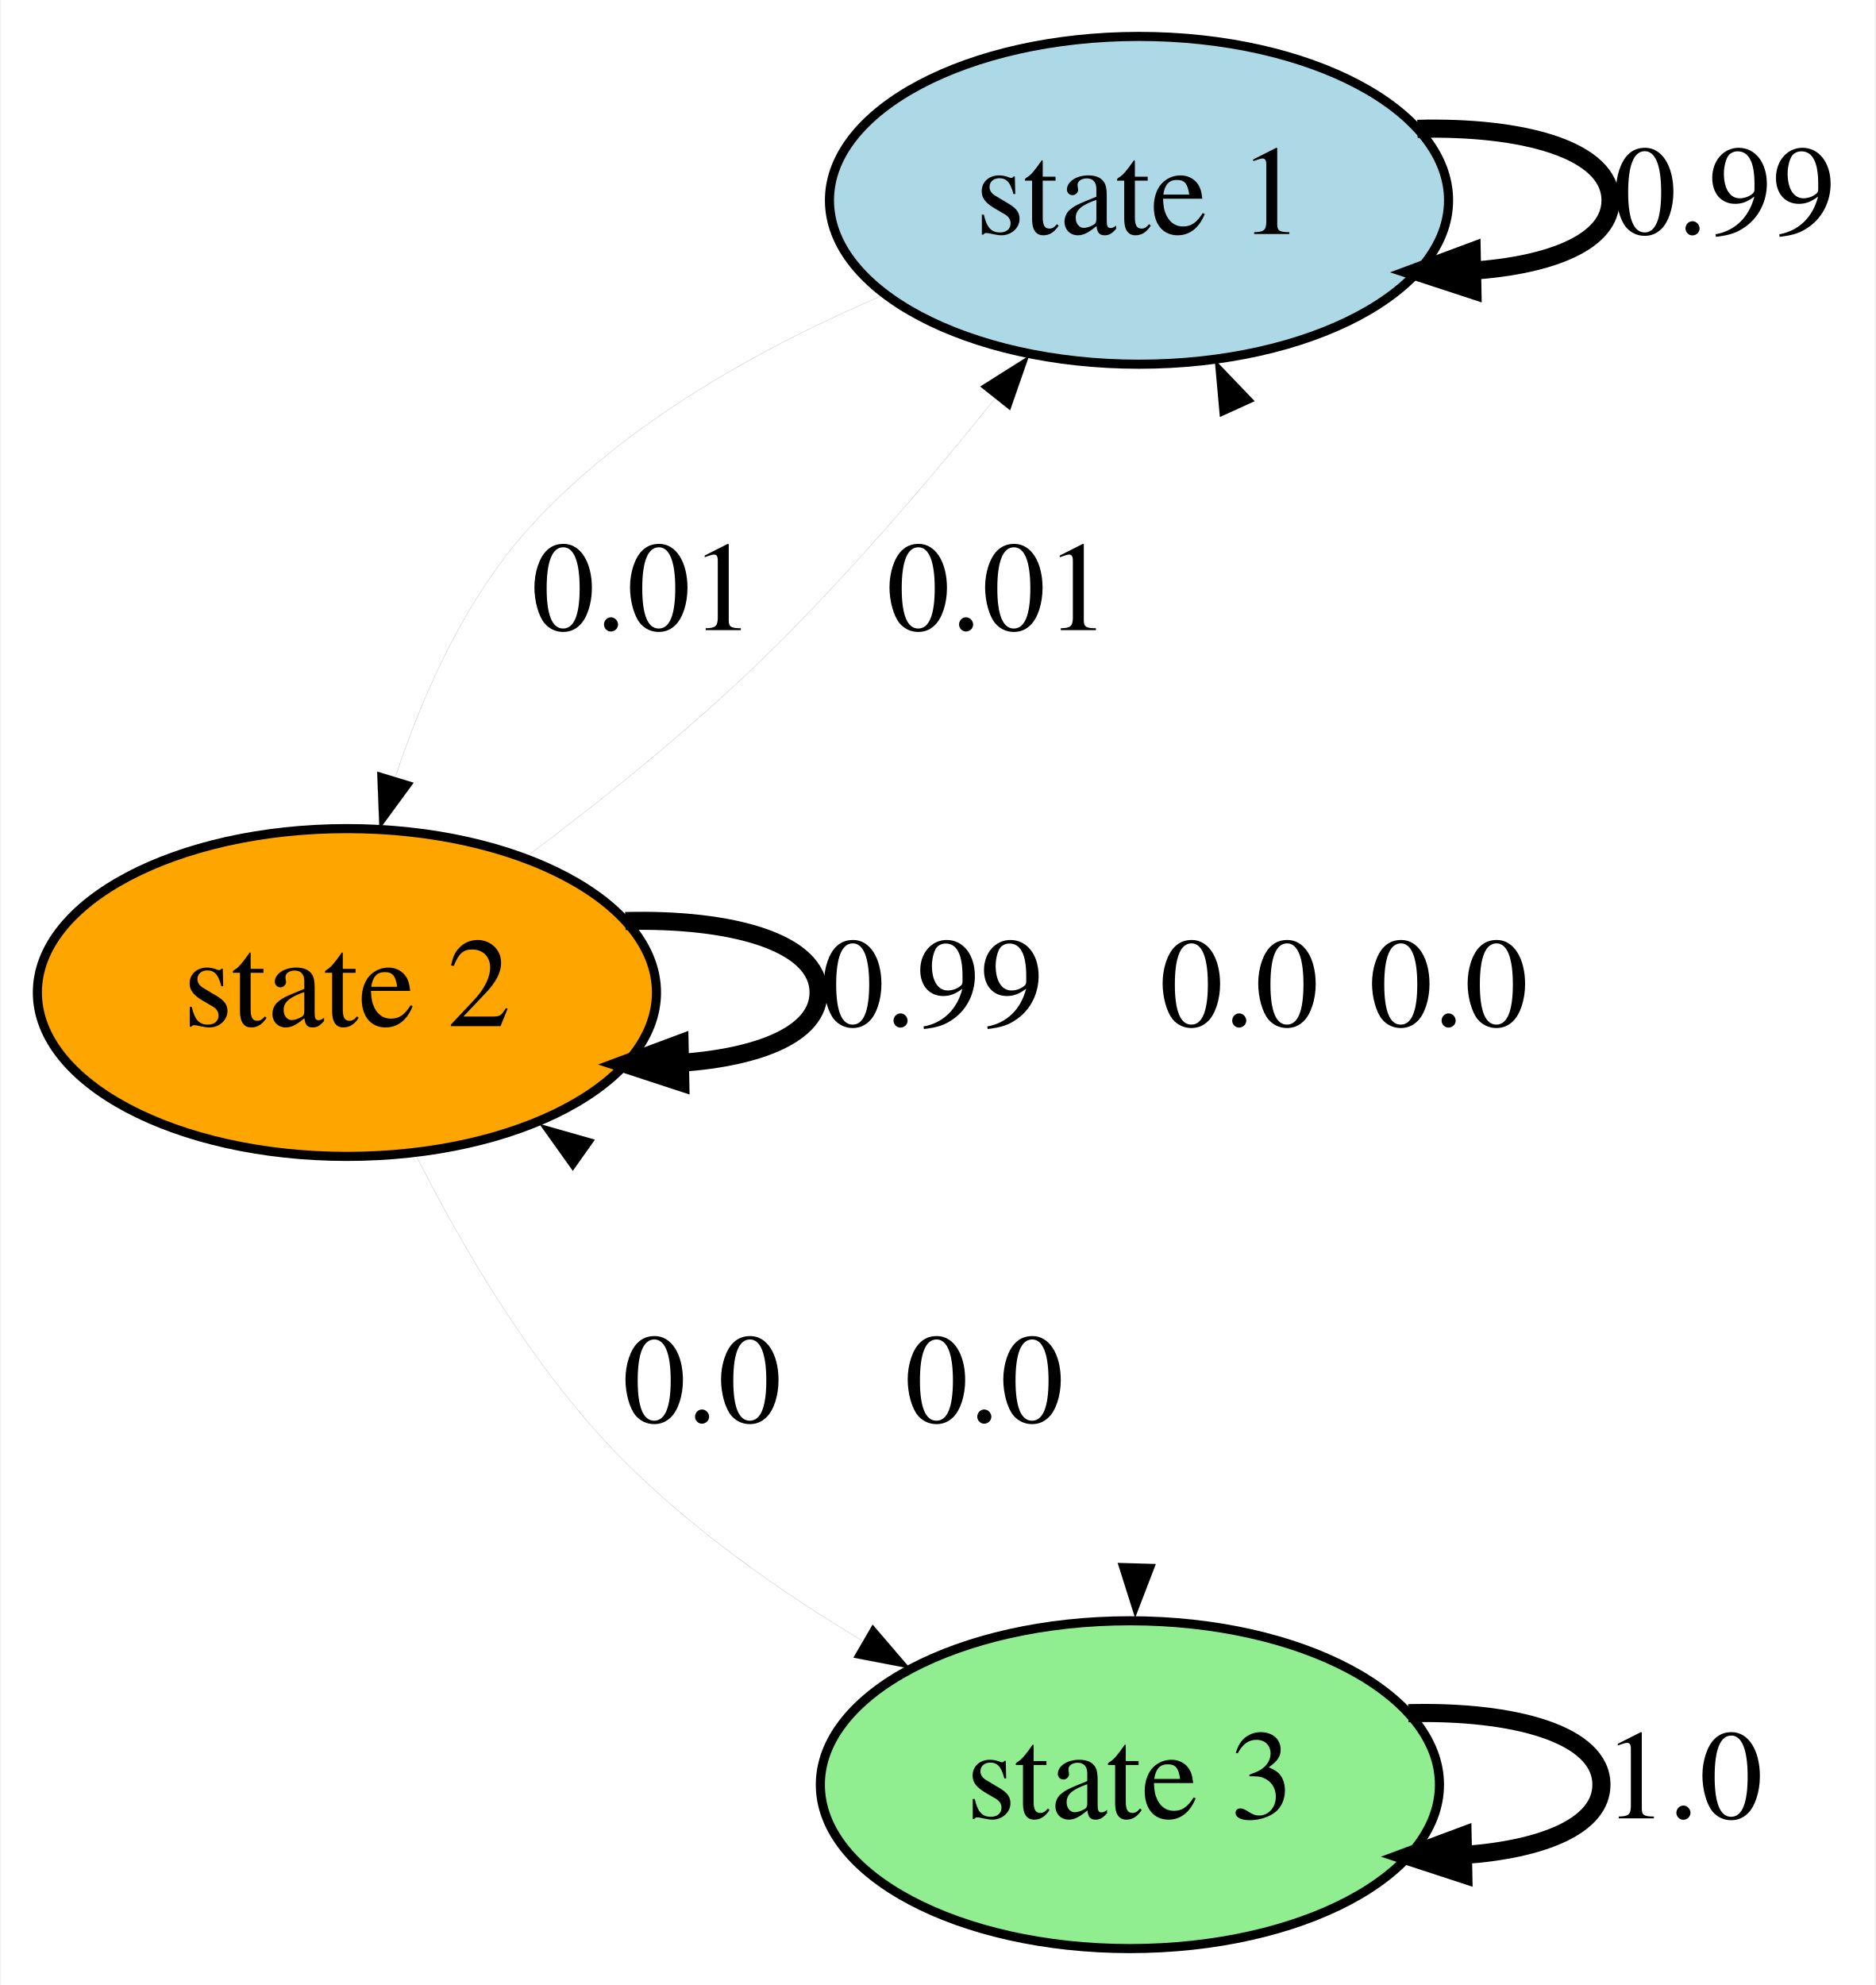
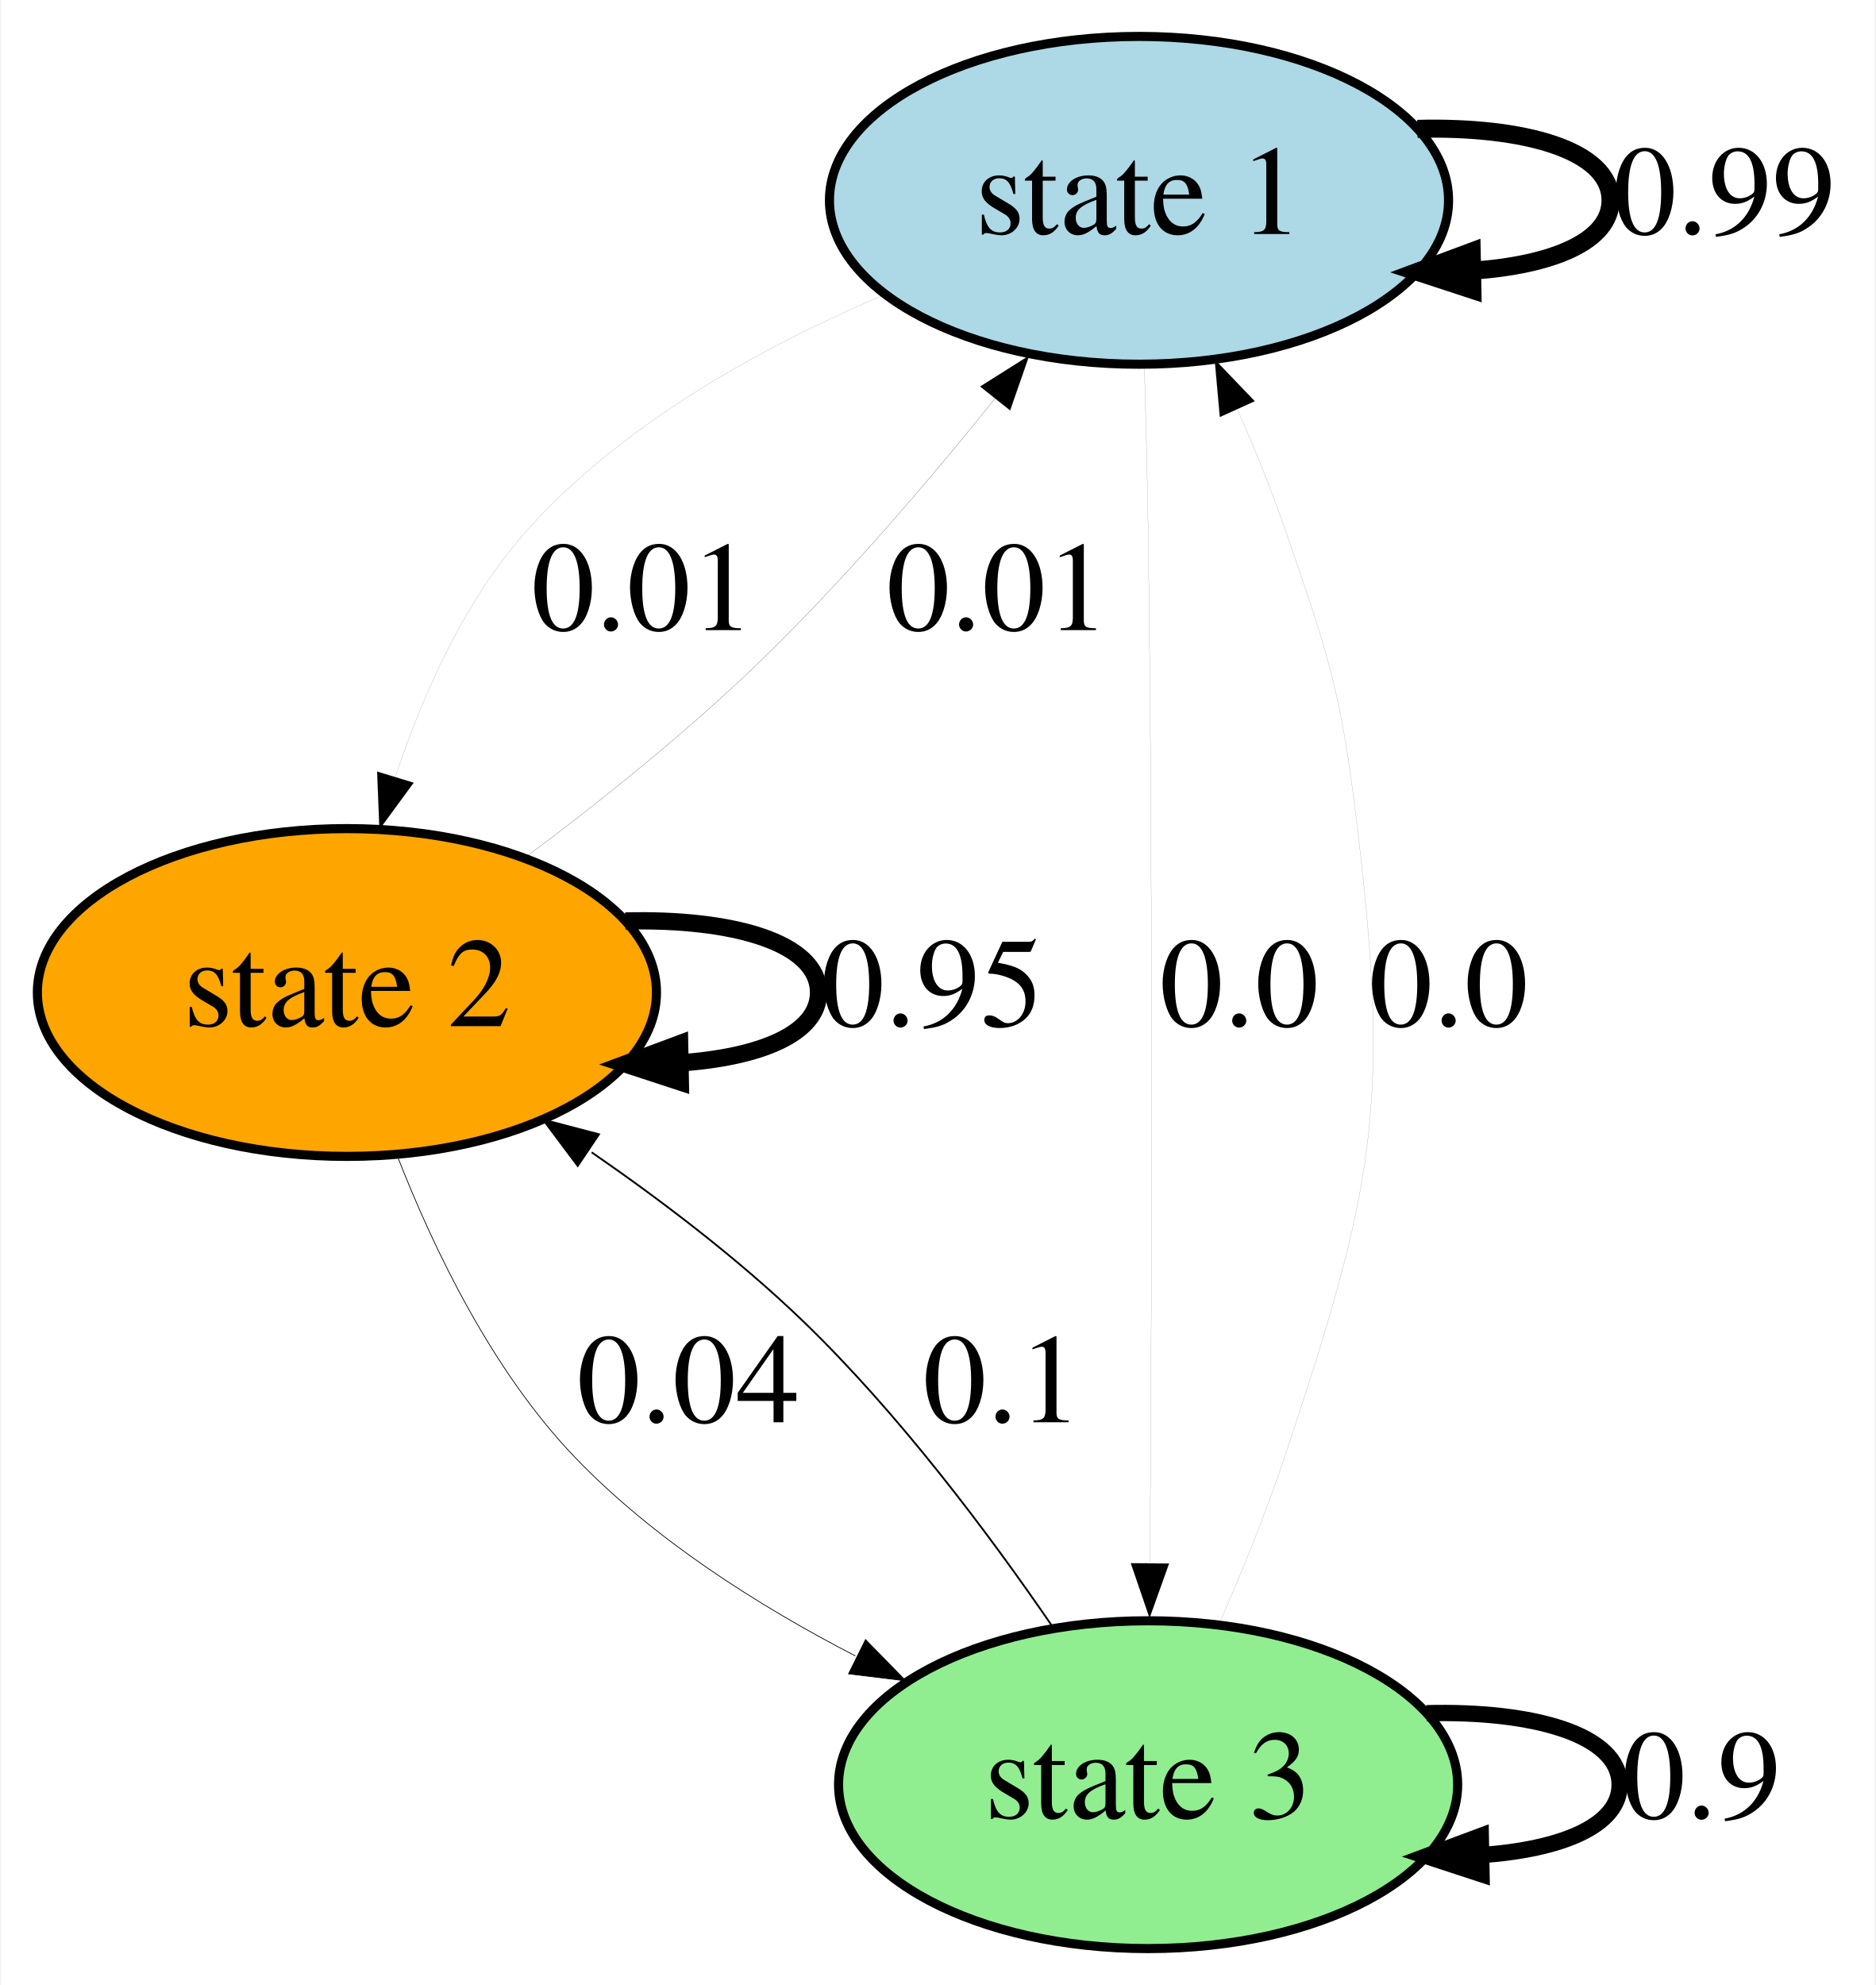
<svg xmlns="http://www.w3.org/2000/svg" width="206pt" height="218pt" viewBox="0.00 0.00 205.79 218.00">
  <g id="graph0" class="graph" transform="scale(1 1) rotate(0) translate(4 214)">
    <polygon fill="white" stroke="transparent" points="-4,4 -4,-214 201.79,-214 201.79,4 -4,4" />
    <g id="node1" class="node">
      <ellipse fill="lightblue" stroke="black" cx="121" cy="-192" rx="34" ry="18" />
      <text text-anchor="middle" x="121" y="-188.3" font-family="Times,serif" font-size="14.00">state 1</text>
    </g>
    <g id="edge1" class="edge">
-       <path fill="none" stroke="black" stroke-width="1.99" d="M151.58,-199.85C163.19,-200.15 172.79,-197.54 172.79,-192 172.79,-187.46 166.33,-184.88 157.6,-184.27" />
-       <polygon fill="black" stroke="black" stroke-width="1.99" points="157.62,-182.17 151.58,-184.15 157.54,-186.37 157.62,-182.17" />
+       <path fill="none" stroke="black" stroke-width="1.98" d="M151.58,-199.85C163.19,-200.15 172.79,-197.54 172.79,-192 172.79,-187.46 166.33,-184.88 157.6,-184.27" />
+       <polygon fill="black" stroke="black" stroke-width="1.98" points="157.62,-182.17 151.58,-184.15 157.54,-186.37 157.62,-182.17" />
      <text text-anchor="middle" x="185.29" y="-188.3" font-family="Times,serif" font-size="14.00">0.99</text>
    </g>
    <g id="node2" class="node">
      <ellipse fill="orange" stroke="black" cx="34" cy="-105" rx="34" ry="18" />
      <text text-anchor="middle" x="34" y="-101.3" font-family="Times,serif" font-size="14.00">state 2</text>
    </g>
    <g id="edge2" class="edge">
      <path fill="none" stroke="black" stroke-width="0.01" d="M92.97,-181.61C79.69,-175.96 64.47,-167.59 54,-156 47.11,-148.38 42.45,-138.08 39.37,-128.81" />
      <polygon fill="black" stroke="black" stroke-width="0.01" points="41.33,-128.04 37.57,-122.91 37.32,-129.26 41.33,-128.04" />
      <text text-anchor="middle" x="66.5" y="-144.8" font-family="Times,serif" font-size="14.00">0.01</text>
    </g>
    <g id="node3" class="node">
-       <ellipse fill="lightgreen" stroke="black" cx="120" cy="-18" rx="34" ry="18" />
-       <text text-anchor="middle" x="120" y="-14.3" font-family="Times,serif" font-size="14.00">state 3</text>
+       <ellipse fill="lightgreen" stroke="black" cx="122" cy="-18" rx="34" ry="18" />
+       <text text-anchor="middle" x="122" y="-14.3" font-family="Times,serif" font-size="14.00">state 3</text>
    </g>
    <g id="edge3" class="edge">
-       <path fill="none" stroke="black" stroke-width="0" d="M121.58,-173.91C121.75,-168.22 121.91,-161.84 122,-156 122.57,-116.14 121.53,-69.77 120.75,-42.48" />
-       <polygon fill="black" stroke="black" stroke-width="0" points="122.85,-42.24 120.57,-36.3 118.65,-42.36 122.85,-42.24" />
+       <path fill="none" stroke="black" stroke-width="0.01" d="M121.58,-173.91C121.75,-168.22 121.91,-161.84 122,-156 122.57,-116.15 122.39,-69.77 122.2,-42.48" />
+       <polygon fill="black" stroke="black" stroke-width="0.01" points="124.3,-42.29 122.16,-36.3 120.1,-42.32 124.3,-42.29" />
      <text text-anchor="middle" x="132" y="-101.3" font-family="Times,serif" font-size="14.00">0.0</text>
    </g>
    <g id="edge4" class="edge">
-       <path fill="none" stroke="black" stroke-width="0.01" d="M53.56,-119.8C61.75,-125.92 71.16,-133.45 79,-141 88.32,-149.97 97.67,-160.88 105.18,-170.22" />
-       <polygon fill="black" stroke="black" stroke-width="0.01" points="103.56,-171.55 108.93,-174.94 106.84,-168.94 103.56,-171.55" />
+       <path fill="none" stroke="black" stroke-width="0.02" d="M53.56,-119.8C61.75,-125.92 71.16,-133.45 79,-141 88.32,-149.97 97.67,-160.88 105.18,-170.22" />
+       <polygon fill="black" stroke="black" stroke-width="0.02" points="103.56,-171.55 108.93,-174.94 106.84,-168.94 103.56,-171.55" />
      <text text-anchor="middle" x="105.5" y="-144.8" font-family="Times,serif" font-size="14.00">0.01</text>
    </g>
    <g id="edge5" class="edge">
-       <path fill="none" stroke="black" stroke-width="1.98" d="M64.58,-112.85C76.19,-113.15 85.8,-110.54 85.8,-105 85.8,-100.46 79.34,-97.88 70.6,-97.27" />
-       <polygon fill="black" stroke="black" stroke-width="1.98" points="70.62,-95.17 64.58,-97.15 70.54,-99.37 70.62,-95.17" />
-       <text text-anchor="middle" x="98.3" y="-101.3" font-family="Times,serif" font-size="14.00">0.99</text>
+       <path fill="none" stroke="black" stroke-width="1.9" d="M64.58,-112.85C76.19,-113.15 85.8,-110.54 85.8,-105 85.8,-100.46 79.34,-97.88 70.6,-97.27" />
+       <polygon fill="black" stroke="black" stroke-width="1.9" points="70.62,-95.17 64.58,-97.15 70.54,-99.37 70.62,-95.17" />
+       <text text-anchor="middle" x="98.3" y="-101.3" font-family="Times,serif" font-size="14.00">0.95</text>
    </g>
    <g id="edge6" class="edge">
-       <path fill="none" stroke="black" stroke-width="0.01" d="M41.47,-87.35C46.72,-76.92 54.5,-63.68 64,-54 71.66,-46.2 81.37,-39.36 90.55,-33.84" />
-       <polygon fill="black" stroke="black" stroke-width="0.01" points="91.74,-35.58 95.88,-30.75 89.63,-31.95 91.74,-35.58" />
-       <text text-anchor="middle" x="73" y="-57.8" font-family="Times,serif" font-size="14.00">0.0</text>
+       <path fill="none" stroke="black" stroke-width="0.08" d="M39.49,-87.16C43.58,-76.65 50.01,-63.39 59,-54 67.62,-45 79.08,-37.7 89.85,-32.14" />
+       <polygon fill="black" stroke="black" stroke-width="0.08" points="90.96,-33.94 95.4,-29.4 89.09,-30.17 90.96,-33.94" />
+       <text text-anchor="middle" x="71.5" y="-57.8" font-family="Times,serif" font-size="14.00">0.04</text>
    </g>
    <g id="edge7" class="edge">
-       <path fill="none" stroke="black" stroke-width="0" d="M128.4,-35.52C134.66,-48.97 142.54,-68.67 145,-87 149.09,-117.6 147.1,-126.83 137,-156 135.52,-160.25 133.72,-164.69 131.86,-168.92" />
-       <polygon fill="black" stroke="black" stroke-width="0" points="129.88,-168.2 129.31,-174.53 133.71,-169.94 129.88,-168.2" />
+       <path fill="none" stroke="black" stroke-width="0.01" d="M129.9,-35.87C132.38,-41.55 134.99,-47.98 137,-54 146.75,-83.29 148.66,-92.35 145,-123 143.21,-137.98 141.93,-141.74 137,-156 135.52,-160.25 133.72,-164.69 131.86,-168.92" />
+       <polygon fill="black" stroke="black" stroke-width="0.01" points="129.88,-168.2 129.31,-174.53 133.71,-169.94 129.88,-168.2" />
      <text text-anchor="middle" x="155" y="-101.3" font-family="Times,serif" font-size="14.00">0.0</text>
    </g>
    <g id="edge8" class="edge">
-       <path fill="none" stroke="black" stroke-width="0" d="M109.44,-35.27C102.35,-45.55 92.43,-58.77 82,-69 75.42,-75.45 67.58,-81.67 60.17,-87.02" />
-       <polygon fill="black" stroke="black" stroke-width="0" points="58.81,-85.41 55.12,-90.58 61.24,-88.84 58.81,-85.41" />
-       <text text-anchor="middle" x="104" y="-57.8" font-family="Times,serif" font-size="14.00">0.0</text>
+       <path fill="none" stroke="black" stroke-width="0.2" d="M111.51,-35.34C104.45,-45.65 94.53,-58.87 84,-69 77.05,-75.68 68.72,-82.04 60.88,-87.45" />
+       <polygon fill="black" stroke="black" stroke-width="0.2" points="59.35,-85.95 55.54,-91.04 61.69,-89.43 59.35,-85.95" />
+       <text text-anchor="middle" x="106" y="-57.8" font-family="Times,serif" font-size="14.00">0.1</text>
    </g>
    <g id="edge9" class="edge">
-       <path fill="none" stroke="black" stroke-width="1.99" d="M150.58,-25.85C162.19,-26.15 171.79,-23.54 171.79,-18 171.79,-13.46 165.33,-10.88 156.6,-10.27" />
-       <polygon fill="black" stroke="black" stroke-width="1.99" points="156.62,-8.17 150.58,-10.15 156.54,-12.37 156.62,-8.17" />
-       <text text-anchor="middle" x="180.79" y="-14.3" font-family="Times,serif" font-size="14.00">1.0</text>
+       <path fill="none" stroke="black" stroke-width="1.79" d="M152.58,-25.85C164.19,-26.15 173.79,-23.54 173.79,-18 173.79,-13.46 167.33,-10.88 158.6,-10.27" />
+       <polygon fill="black" stroke="black" stroke-width="1.79" points="158.62,-8.17 152.58,-10.15 158.54,-12.37 158.62,-8.17" />
+       <text text-anchor="middle" x="182.79" y="-14.3" font-family="Times,serif" font-size="14.00">0.9</text>
    </g>
  </g>
</svg>
